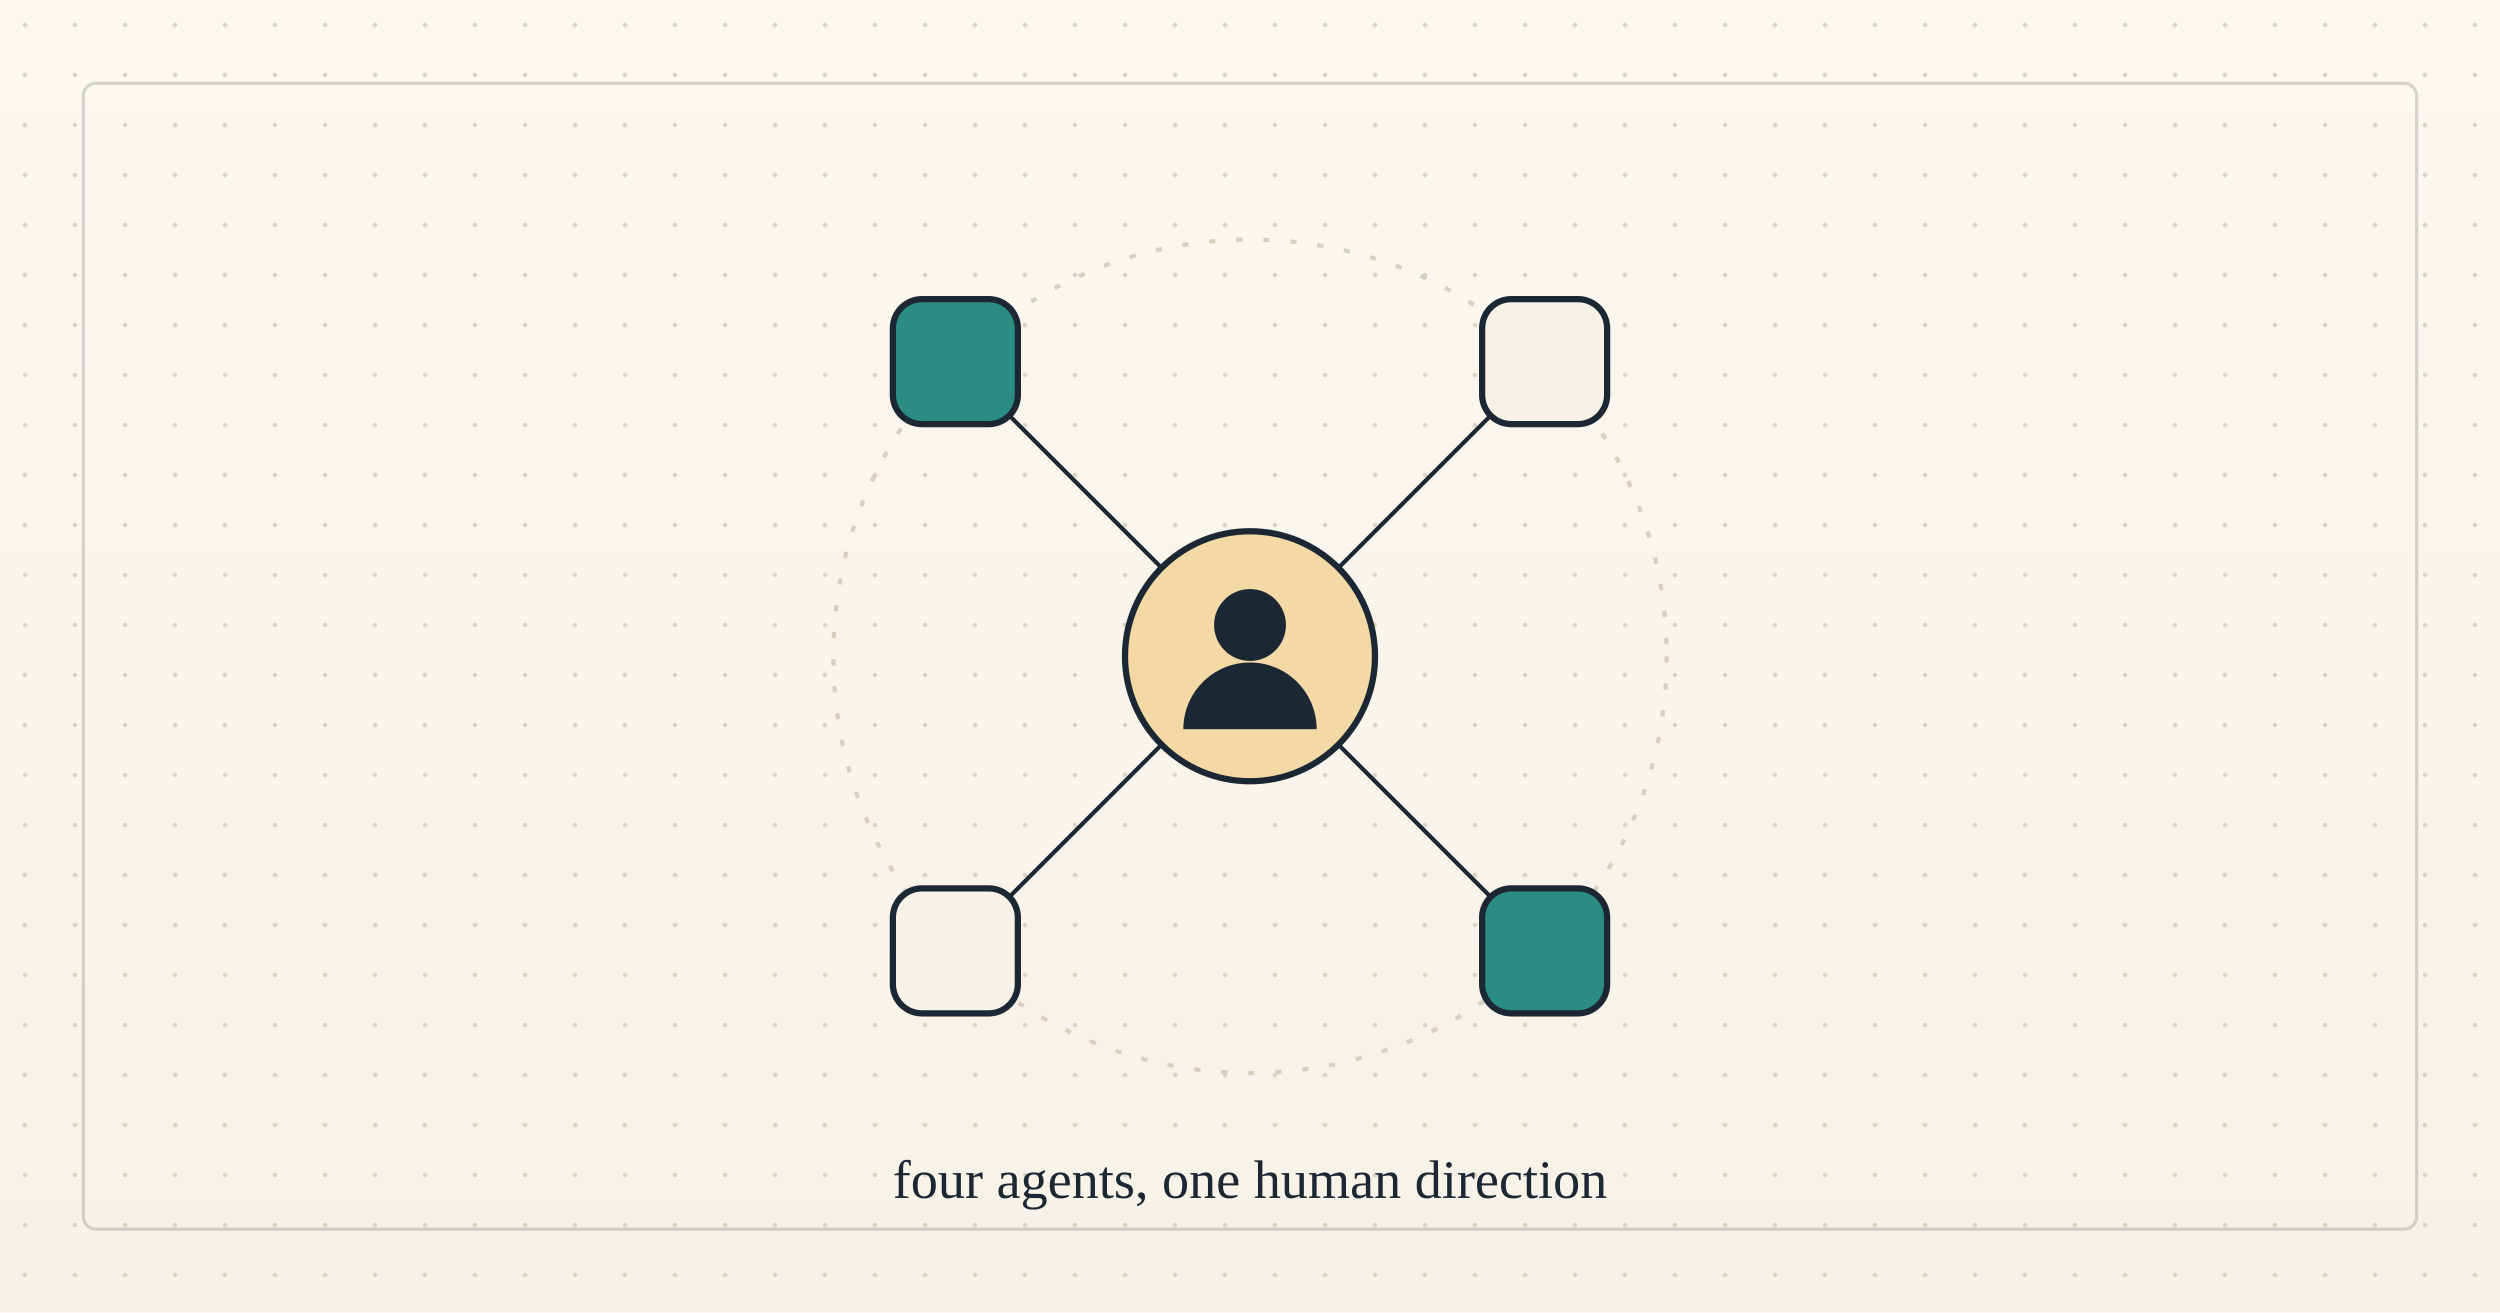
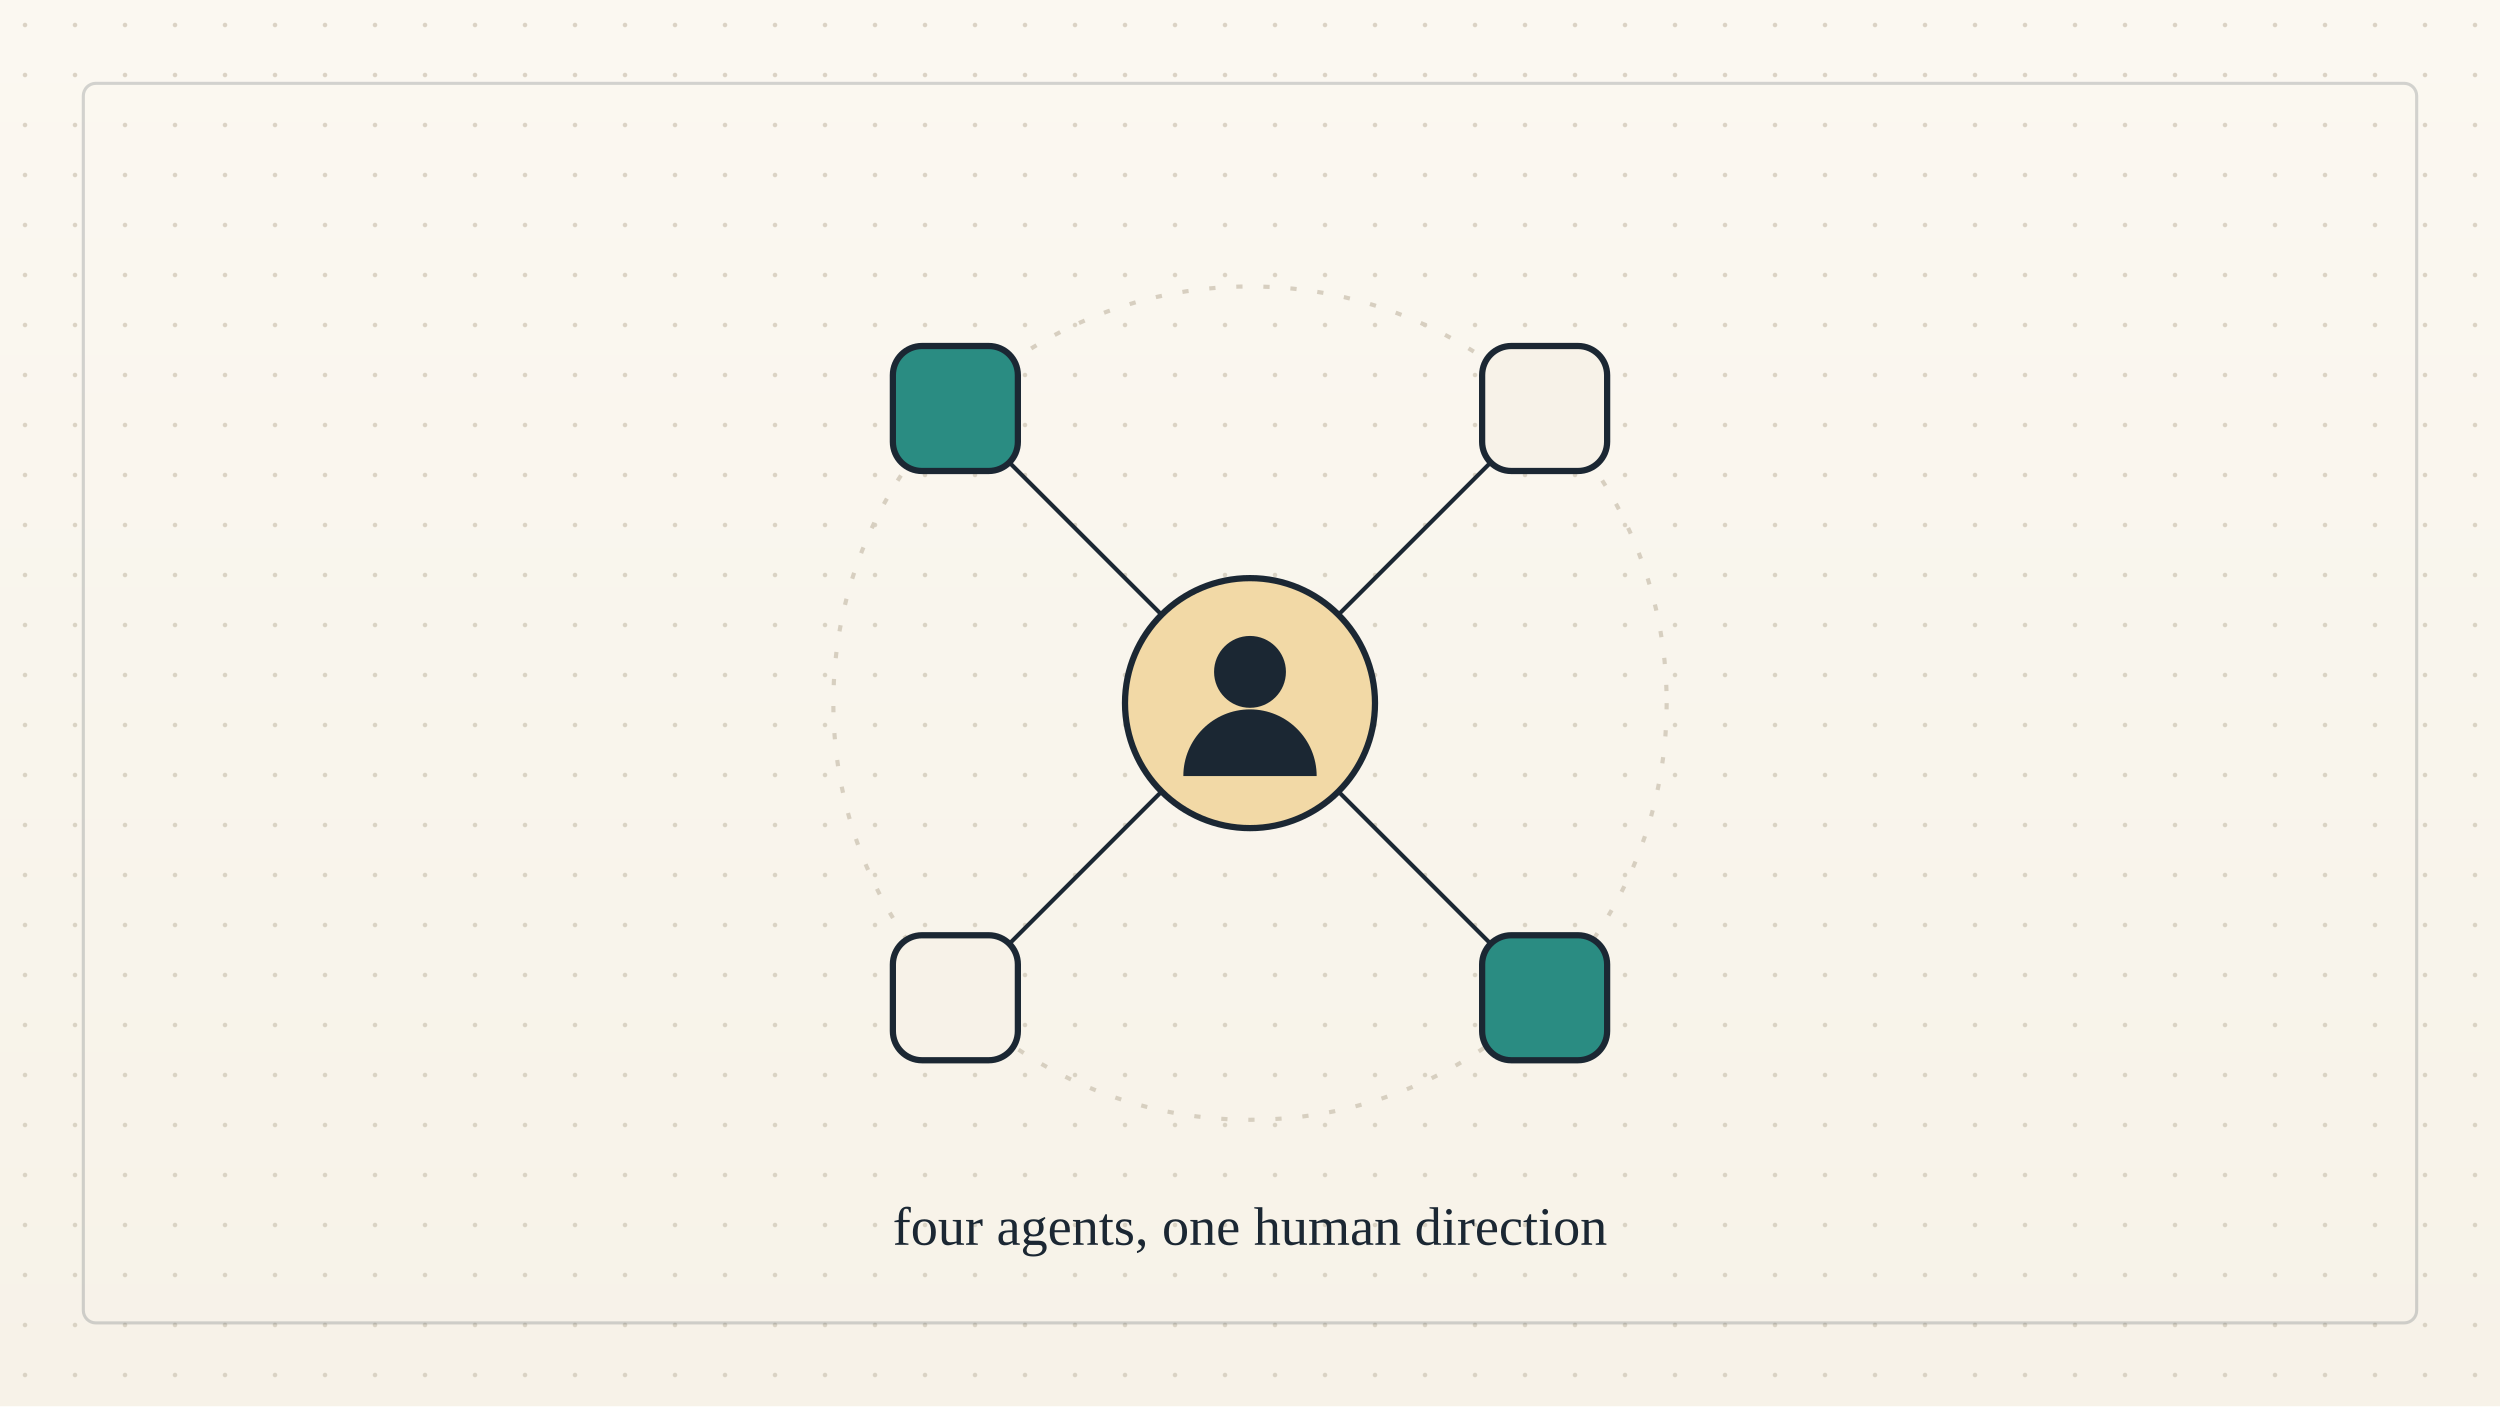
- <svg xmlns="http://www.w3.org/2000/svg" viewBox="0 0 1200 630" width="1200" height="630" role="img" aria-label="Four agents around one human">
+ <svg xmlns="http://www.w3.org/2000/svg" viewBox="0 0 1200 675" width="1200" height="675" role="img" aria-label="Four agents around one human">
  <defs>
    <pattern id="dots" width="24" height="24" patternUnits="userSpaceOnUse">
      <circle cx="12" cy="12" r="1.1" fill="#D7CFC0" />
    </pattern>
    <linearGradient id="sky" x1="0" y1="0" x2="0" y2="1">
      <stop offset="0" stop-color="#FBF8F1" />
      <stop offset="1" stop-color="#F7F2E8" />
    </linearGradient>
    <radialGradient id="glow" cx="0.5" cy="0.5" r="0.5">
      <stop offset="0" stop-color="#D9962B" stop-opacity="0.35" />
      <stop offset="1" stop-color="#D9962B" stop-opacity="0" />
    </radialGradient>
    <filter id="soft" x="-20%" y="-20%" width="140%" height="140%">
      <feGaussianBlur stdDeviation="6" />
    </filter>
  </defs>
-   <rect width="1200" height="630" fill="url(#sky)" />
-   <rect width="1200" height="630" fill="url(#dots)" opacity="0.9" />
-   <circle cx="600" cy="315" r="200" fill="none" stroke="#D7CFC0" stroke-width="2" stroke-dasharray="3 10" />
-   <circle cx="600" cy="315" r="60" fill="#F2D9A6" stroke="#1B2733" stroke-width="3" />
-   <circle cx="600" cy="300" r="16" fill="#1B2733" stroke="#1B2733" stroke-width="2.5" />
-   <path d="M 568 350 A 32 32 0 0 1 632 350 Z" fill="#1B2733" />
-   <line x1="642.426" y1="272.574" x2="720.208" y2="194.792" stroke="#1B2733" stroke-width="2" stroke-linecap="round" opacity="1.0" />
-   <rect x="711.421" y="143.579" width="60" height="60" rx="14" fill="#F7F2E8" stroke="#1B2733" stroke-width="3" />
-   <line x1="642.426" y1="357.426" x2="720.208" y2="435.208" stroke="#1B2733" stroke-width="2" stroke-linecap="round" opacity="1.0" />
-   <rect x="711.421" y="426.421" width="60" height="60" rx="14" fill="#2A8C82" stroke="#1B2733" stroke-width="3" />
-   <line x1="557.574" y1="357.426" x2="479.792" y2="435.208" stroke="#1B2733" stroke-width="2" stroke-linecap="round" opacity="1.0" />
-   <rect x="428.579" y="426.421" width="60" height="60" rx="14" fill="#F7F2E8" stroke="#1B2733" stroke-width="3" />
-   <line x1="557.574" y1="272.574" x2="479.792" y2="194.792" stroke="#1B2733" stroke-width="2" stroke-linecap="round" opacity="1.0" />
-   <rect x="428.579" y="143.579" width="60" height="60" rx="14" fill="#2A8C82" stroke="#1B2733" stroke-width="3" />
-   <text x="600" y="575" font-family="Georgia, 'Times New Roman', serif" font-size="26" fill="#1B2733" text-anchor="middle" font-weight="normal" opacity="1.0">four agents, one human direction</text>
-   <rect x="40" y="40" width="1120" height="550" fill="none" stroke="#1B2733" stroke-opacity="0.18" stroke-width="1.5" rx="6" />
+   <rect width="1200" height="675" fill="url(#sky)" />
+   <rect width="1200" height="675" fill="url(#dots)" opacity="0.9" />
+   <g transform="translate(0,22.5)">
+     <circle cx="600" cy="315" r="200" fill="none" stroke="#D7CFC0" stroke-width="2" stroke-dasharray="3 10" />
+     <circle cx="600" cy="315" r="60" fill="#F2D9A6" stroke="#1B2733" stroke-width="3" />
+     <circle cx="600" cy="300" r="16" fill="#1B2733" stroke="#1B2733" stroke-width="2.5" />
+     <path d="M 568 350 A 32 32 0 0 1 632 350 Z" fill="#1B2733" />
+     <line x1="642.426" y1="272.574" x2="720.208" y2="194.792" stroke="#1B2733" stroke-width="2" stroke-linecap="round" opacity="1.0" />
+     <rect x="711.421" y="143.579" width="60" height="60" rx="14" fill="#F7F2E8" stroke="#1B2733" stroke-width="3" />
+     <line x1="642.426" y1="357.426" x2="720.208" y2="435.208" stroke="#1B2733" stroke-width="2" stroke-linecap="round" opacity="1.0" />
+     <rect x="711.421" y="426.421" width="60" height="60" rx="14" fill="#2A8C82" stroke="#1B2733" stroke-width="3" />
+     <line x1="557.574" y1="357.426" x2="479.792" y2="435.208" stroke="#1B2733" stroke-width="2" stroke-linecap="round" opacity="1.0" />
+     <rect x="428.579" y="426.421" width="60" height="60" rx="14" fill="#F7F2E8" stroke="#1B2733" stroke-width="3" />
+     <line x1="557.574" y1="272.574" x2="479.792" y2="194.792" stroke="#1B2733" stroke-width="2" stroke-linecap="round" opacity="1.0" />
+     <rect x="428.579" y="143.579" width="60" height="60" rx="14" fill="#2A8C82" stroke="#1B2733" stroke-width="3" />
+     <text x="600" y="575" font-family="Georgia, 'Times New Roman', serif" font-size="26" fill="#1B2733" text-anchor="middle" font-weight="normal" opacity="1.0">four agents, one human direction</text>
+   </g>
+   <rect x="40" y="40" width="1120" height="595" fill="none" stroke="#1B2733" stroke-opacity="0.18" stroke-width="1.5" rx="6" />
</svg>
